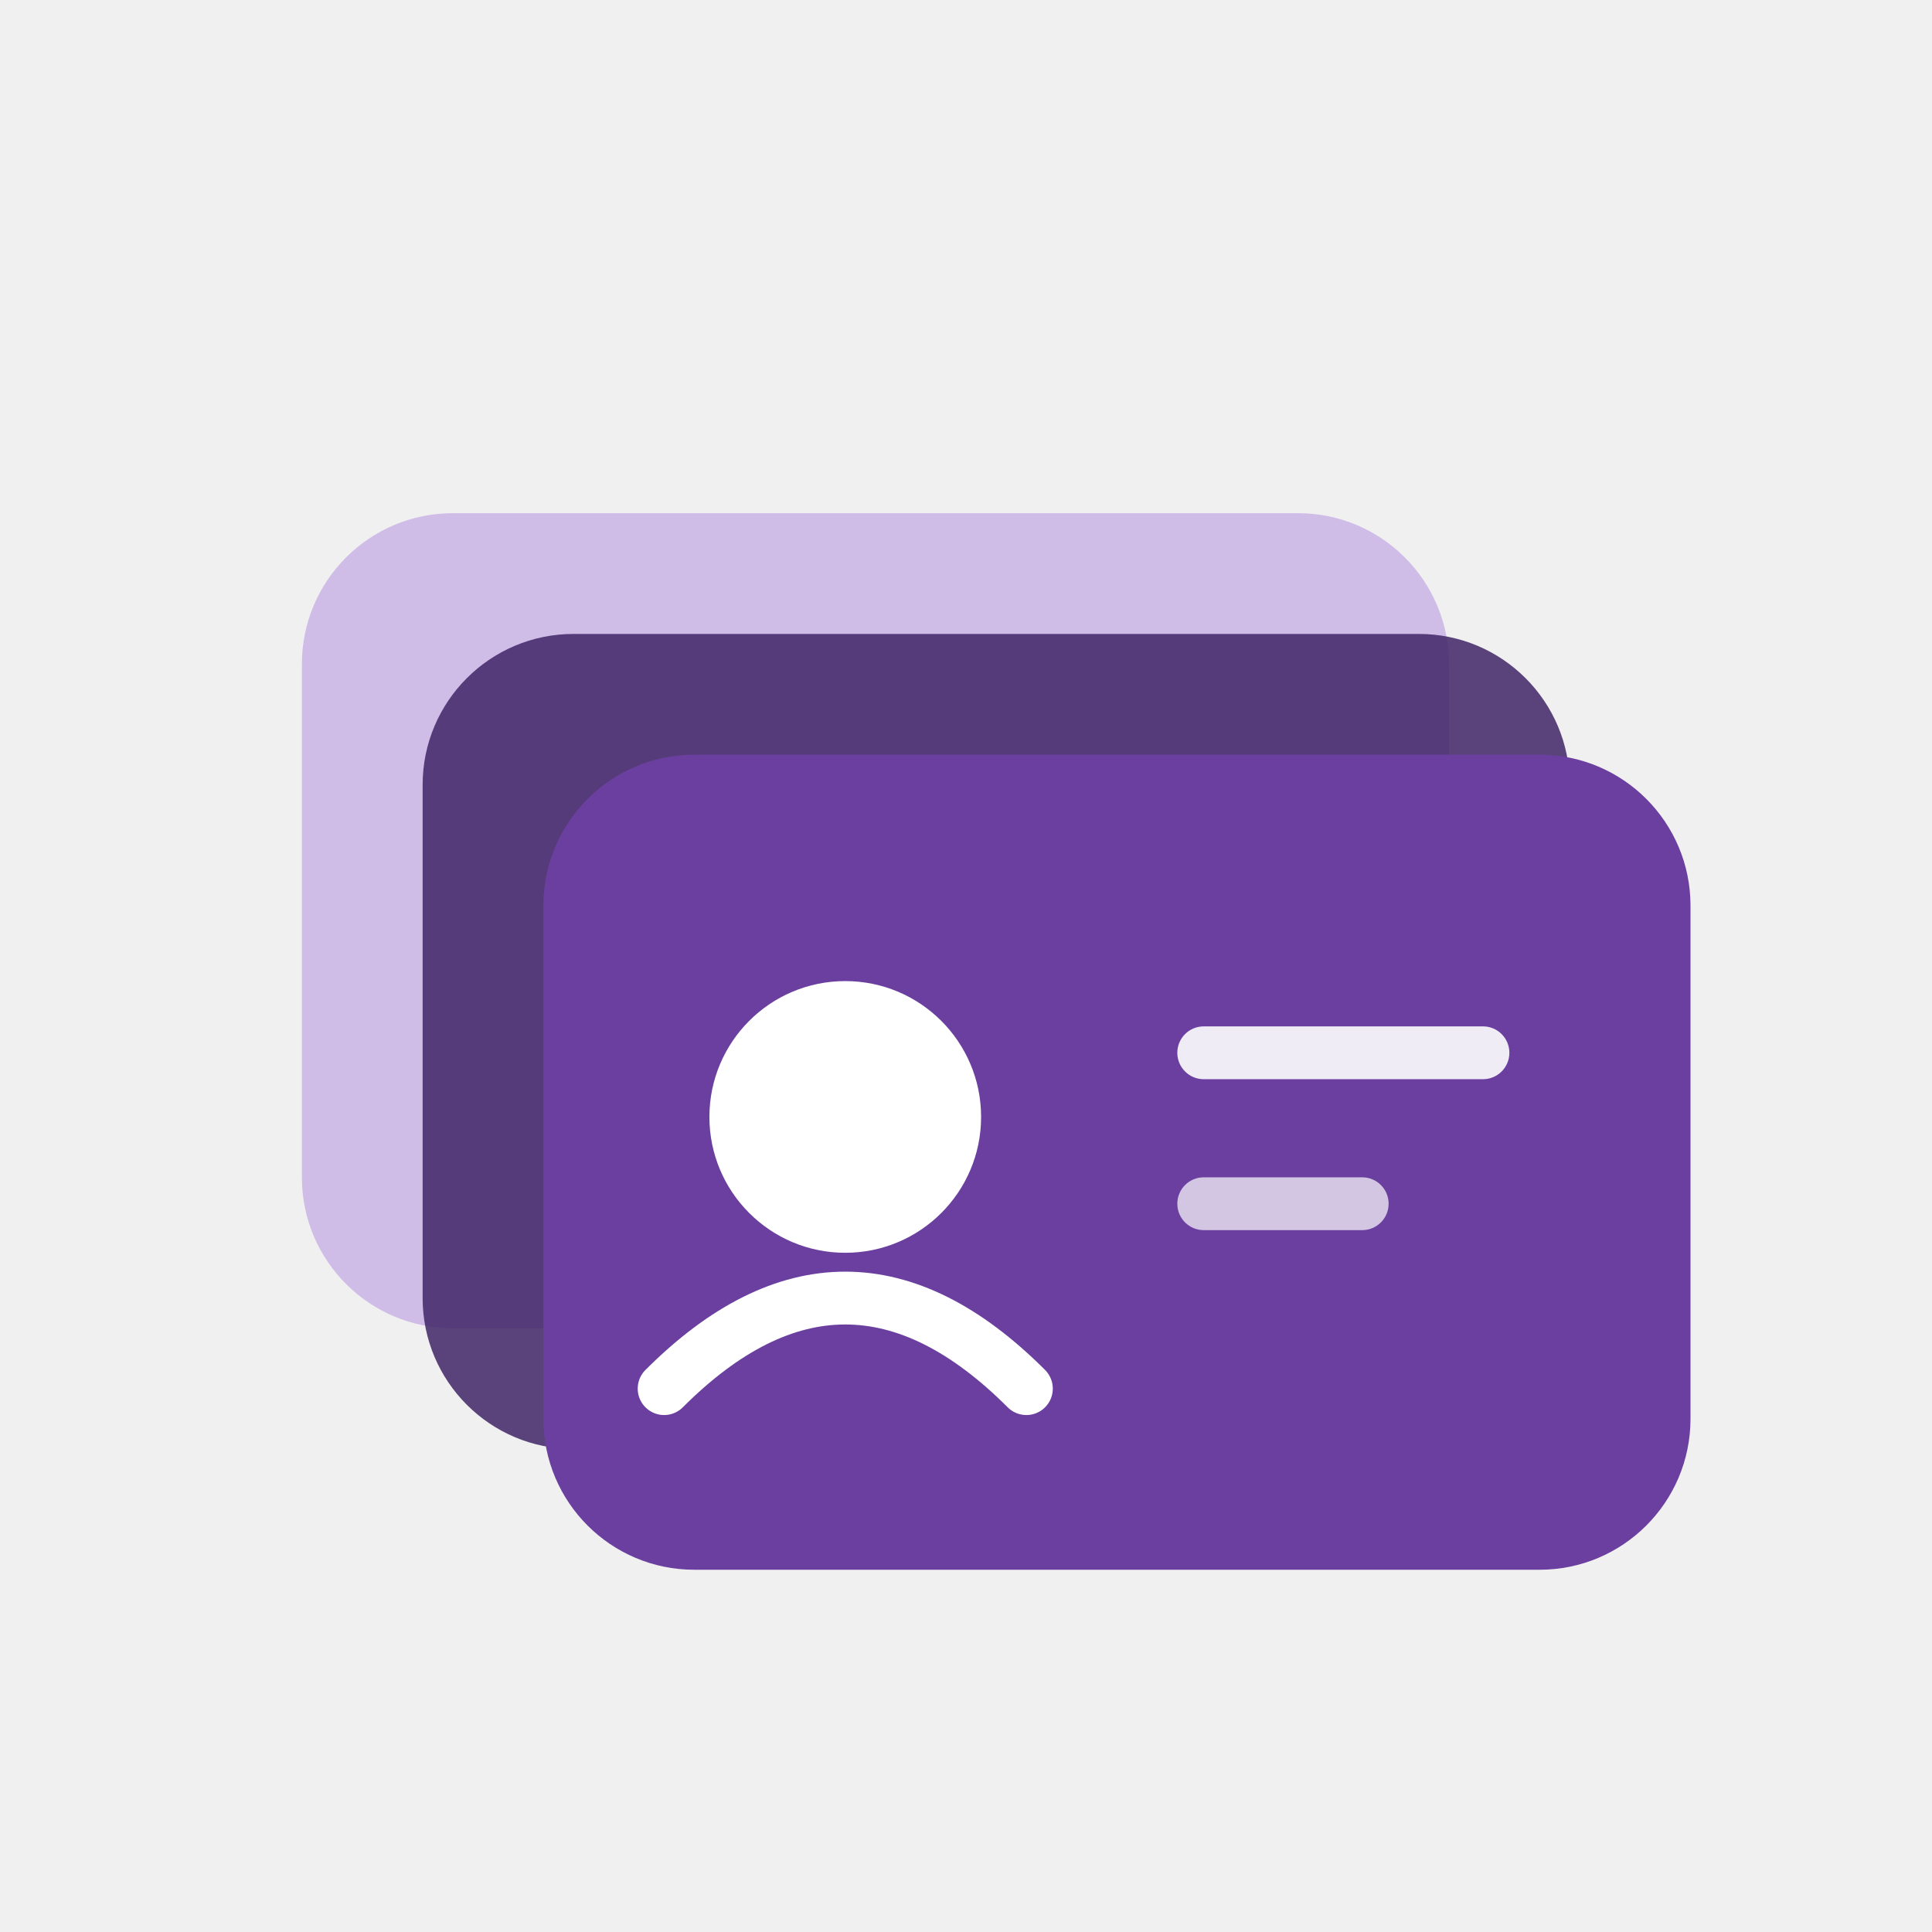
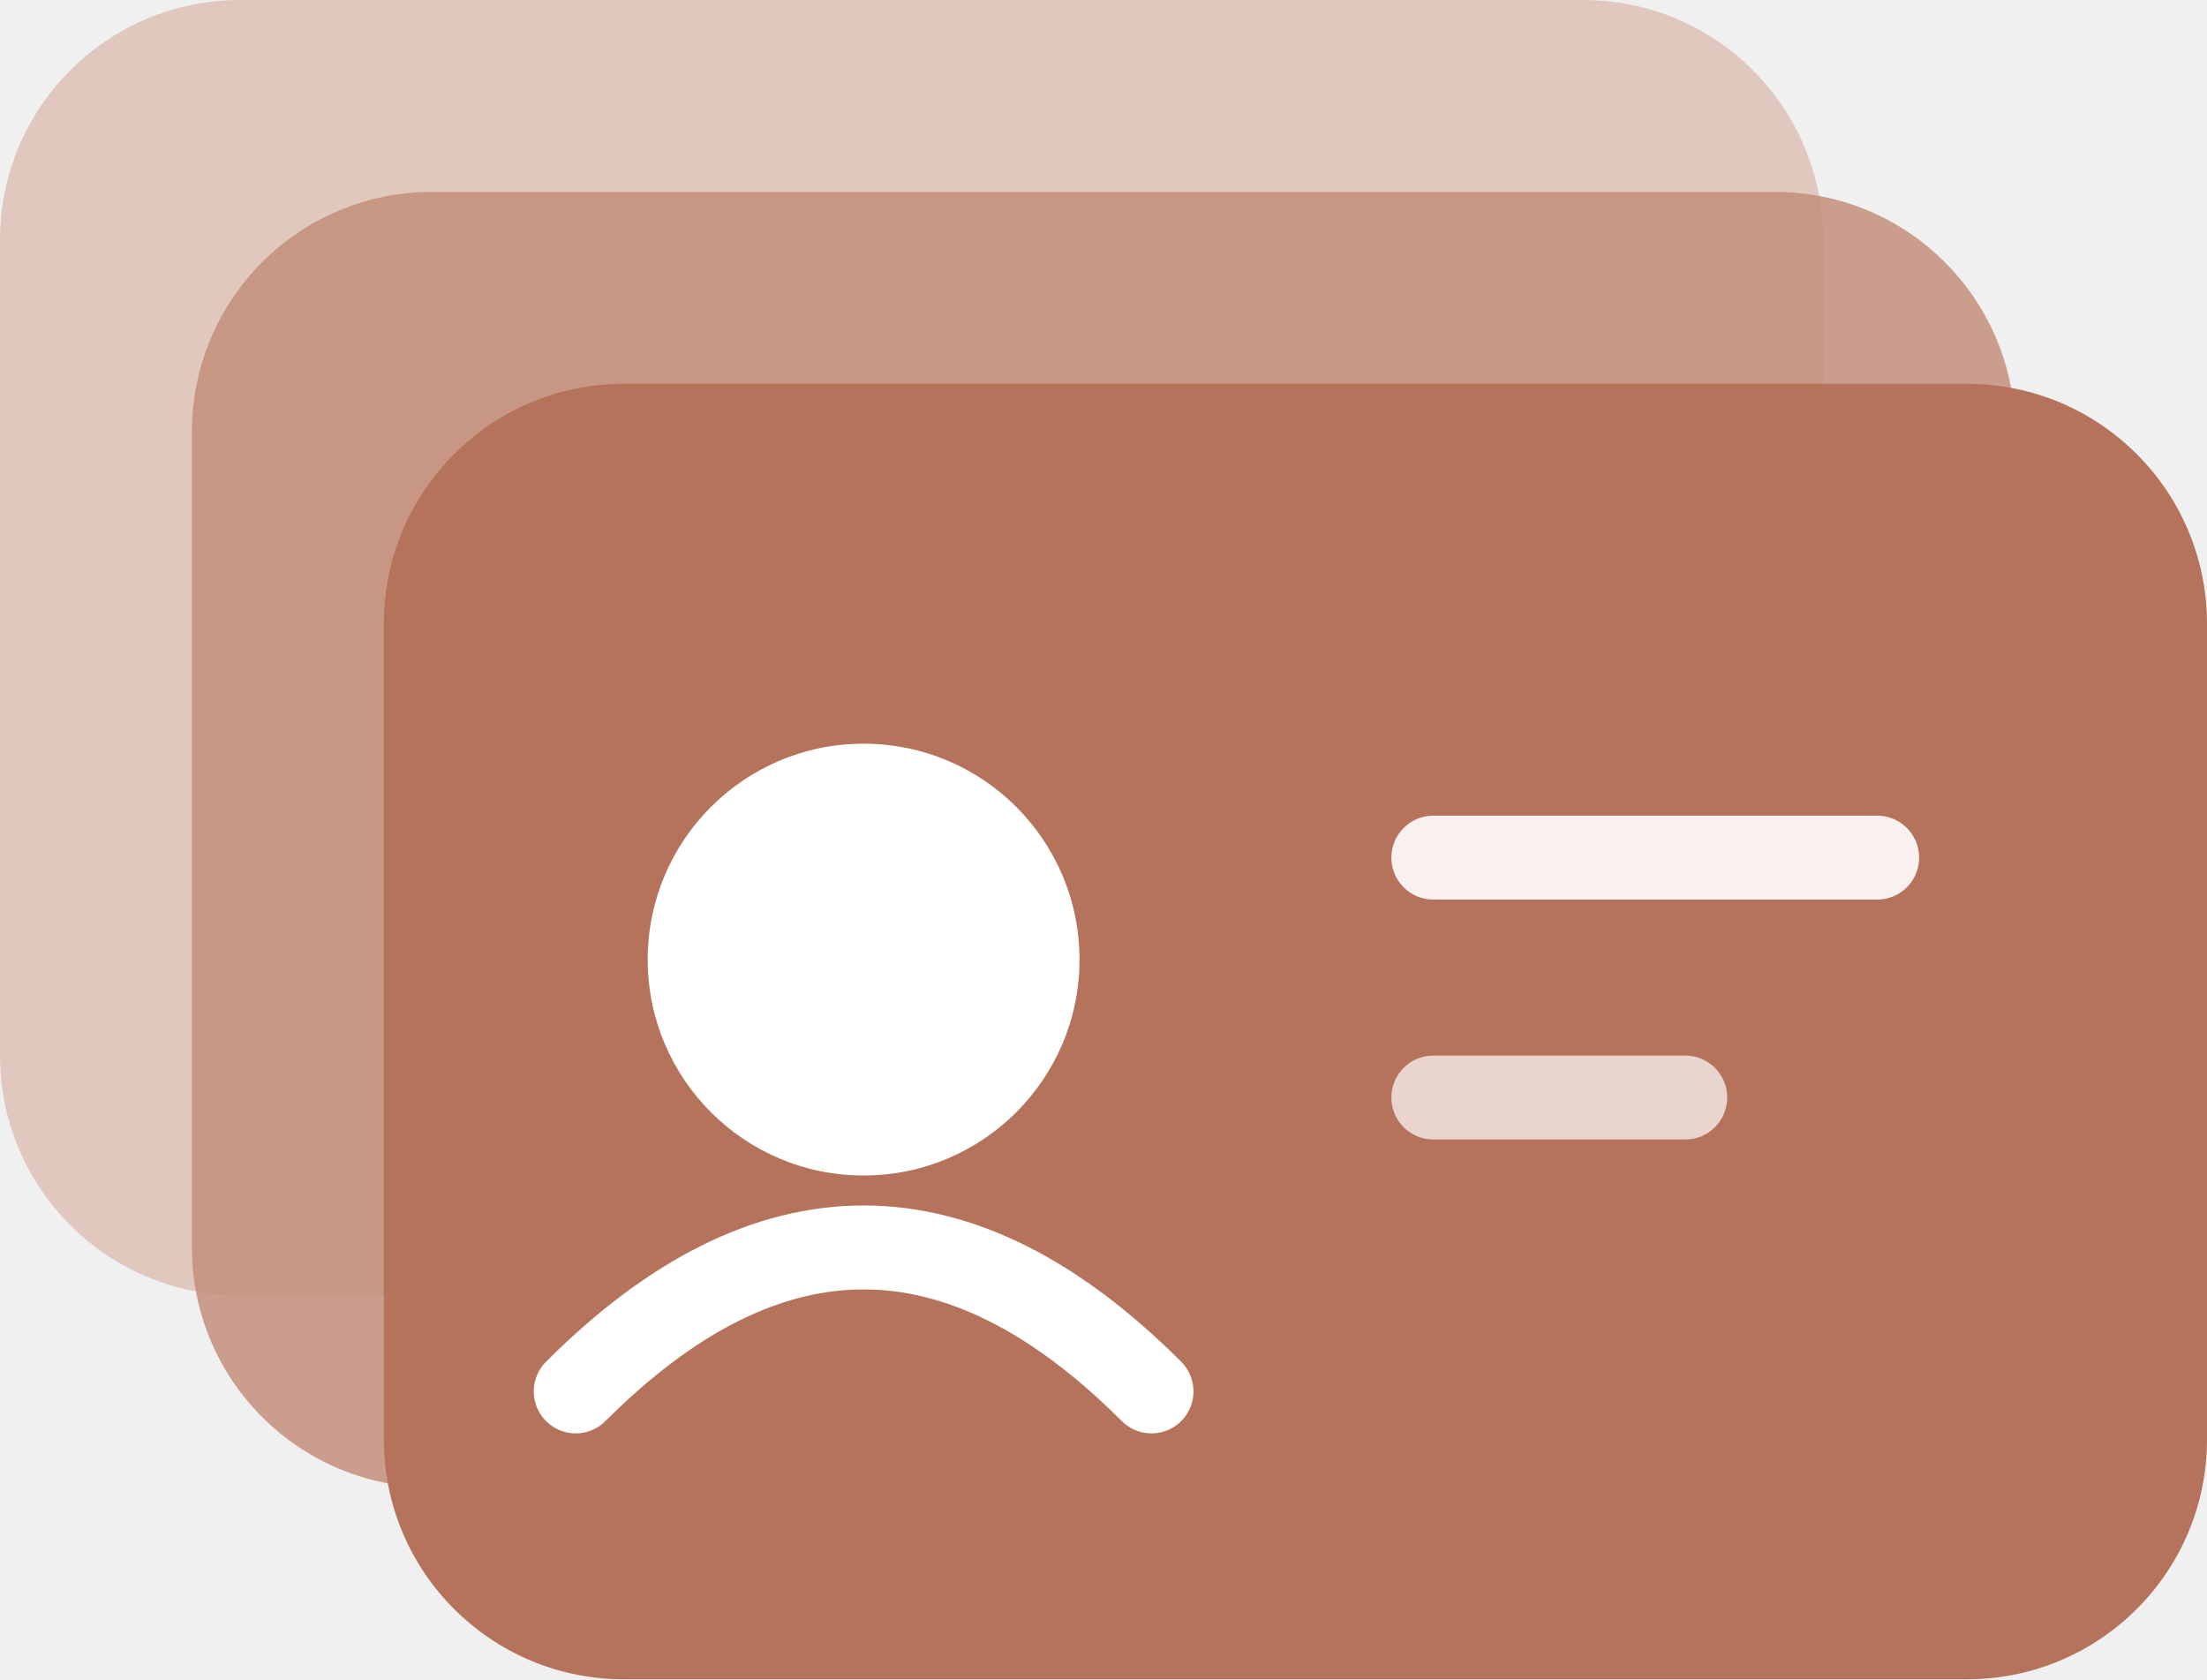
- <svg xmlns="http://www.w3.org/2000/svg" viewBox="0 0 128 128" width="128" height="128">
-   <rect x="20" y="34" width="76" height="54" rx="10" fill="#b594e0" opacity="0.55" />
-   <rect x="28" y="42" width="76" height="54" rx="10" fill="#3f2466" opacity="0.85" />
-   <rect x="36" y="50" width="76" height="54" rx="10" fill="#6b3fa0" />
-   <circle cx="56" cy="74" r="9" fill="#fff" />
-   <path d="M44 92 Q56 80 68 92" stroke="#fff" stroke-width="3.5" fill="none" stroke-linecap="round" />
-   <rect x="78" y="68" width="22" height="3.5" rx="1.75" fill="#fff" opacity="0.9" />
-   <rect x="78" y="78" width="14" height="3.5" rx="1.75" fill="#fff" opacity="0.7" />
+ <svg xmlns="http://www.w3.org/2000/svg" width="92" height="70" viewBox="0 0 92 70" fill="none">
+   <path opacity="0.55" d="M66 0H10C4.477 0 0 4.477 0 10V44C0 49.523 4.477 54 10 54H66C71.523 54 76 49.523 76 44V10C76 4.477 71.523 0 66 0Z" fill="#D4A898" />
+   <path opacity="0.85" d="M74 8H18C12.477 8 8 12.477 8 18V52C8 57.523 12.477 62 18 62H74C79.523 62 84 57.523 84 52V18C84 12.477 79.523 8 74 8Z" fill="#C48E7A" />
+   <path d="M82 16H26C20.477 16 16 20.477 16 26V60C16 65.523 20.477 70 26 70H82C87.523 70 92 65.523 92 60V26C92 20.477 87.523 16 82 16Z" fill="#B5735C" />
+   <path d="M36 49C40.971 49 45 44.971 45 40C45 35.029 40.971 31 36 31C31.029 31 27 35.029 27 40C27 44.971 31.029 49 36 49Z" fill="white" />
+   <path d="M24 58C32 50 40 50 48 58" stroke="white" stroke-width="3.5" stroke-linecap="round" />
+   <path opacity="0.9" d="M78.25 34H59.75C58.783 34 58 34.783 58 35.75C58 36.717 58.783 37.5 59.75 37.5H78.25C79.216 37.5 80 36.717 80 35.75C80 34.783 79.216 34 78.25 34Z" fill="white" />
+   <path opacity="0.7" d="M70.25 44H59.75C58.783 44 58 44.783 58 45.75C58 46.717 58.783 47.5 59.75 47.5H70.25C71.216 47.5 72 46.717 72 45.75C72 44.783 71.216 44 70.25 44Z" fill="white" />
</svg>
